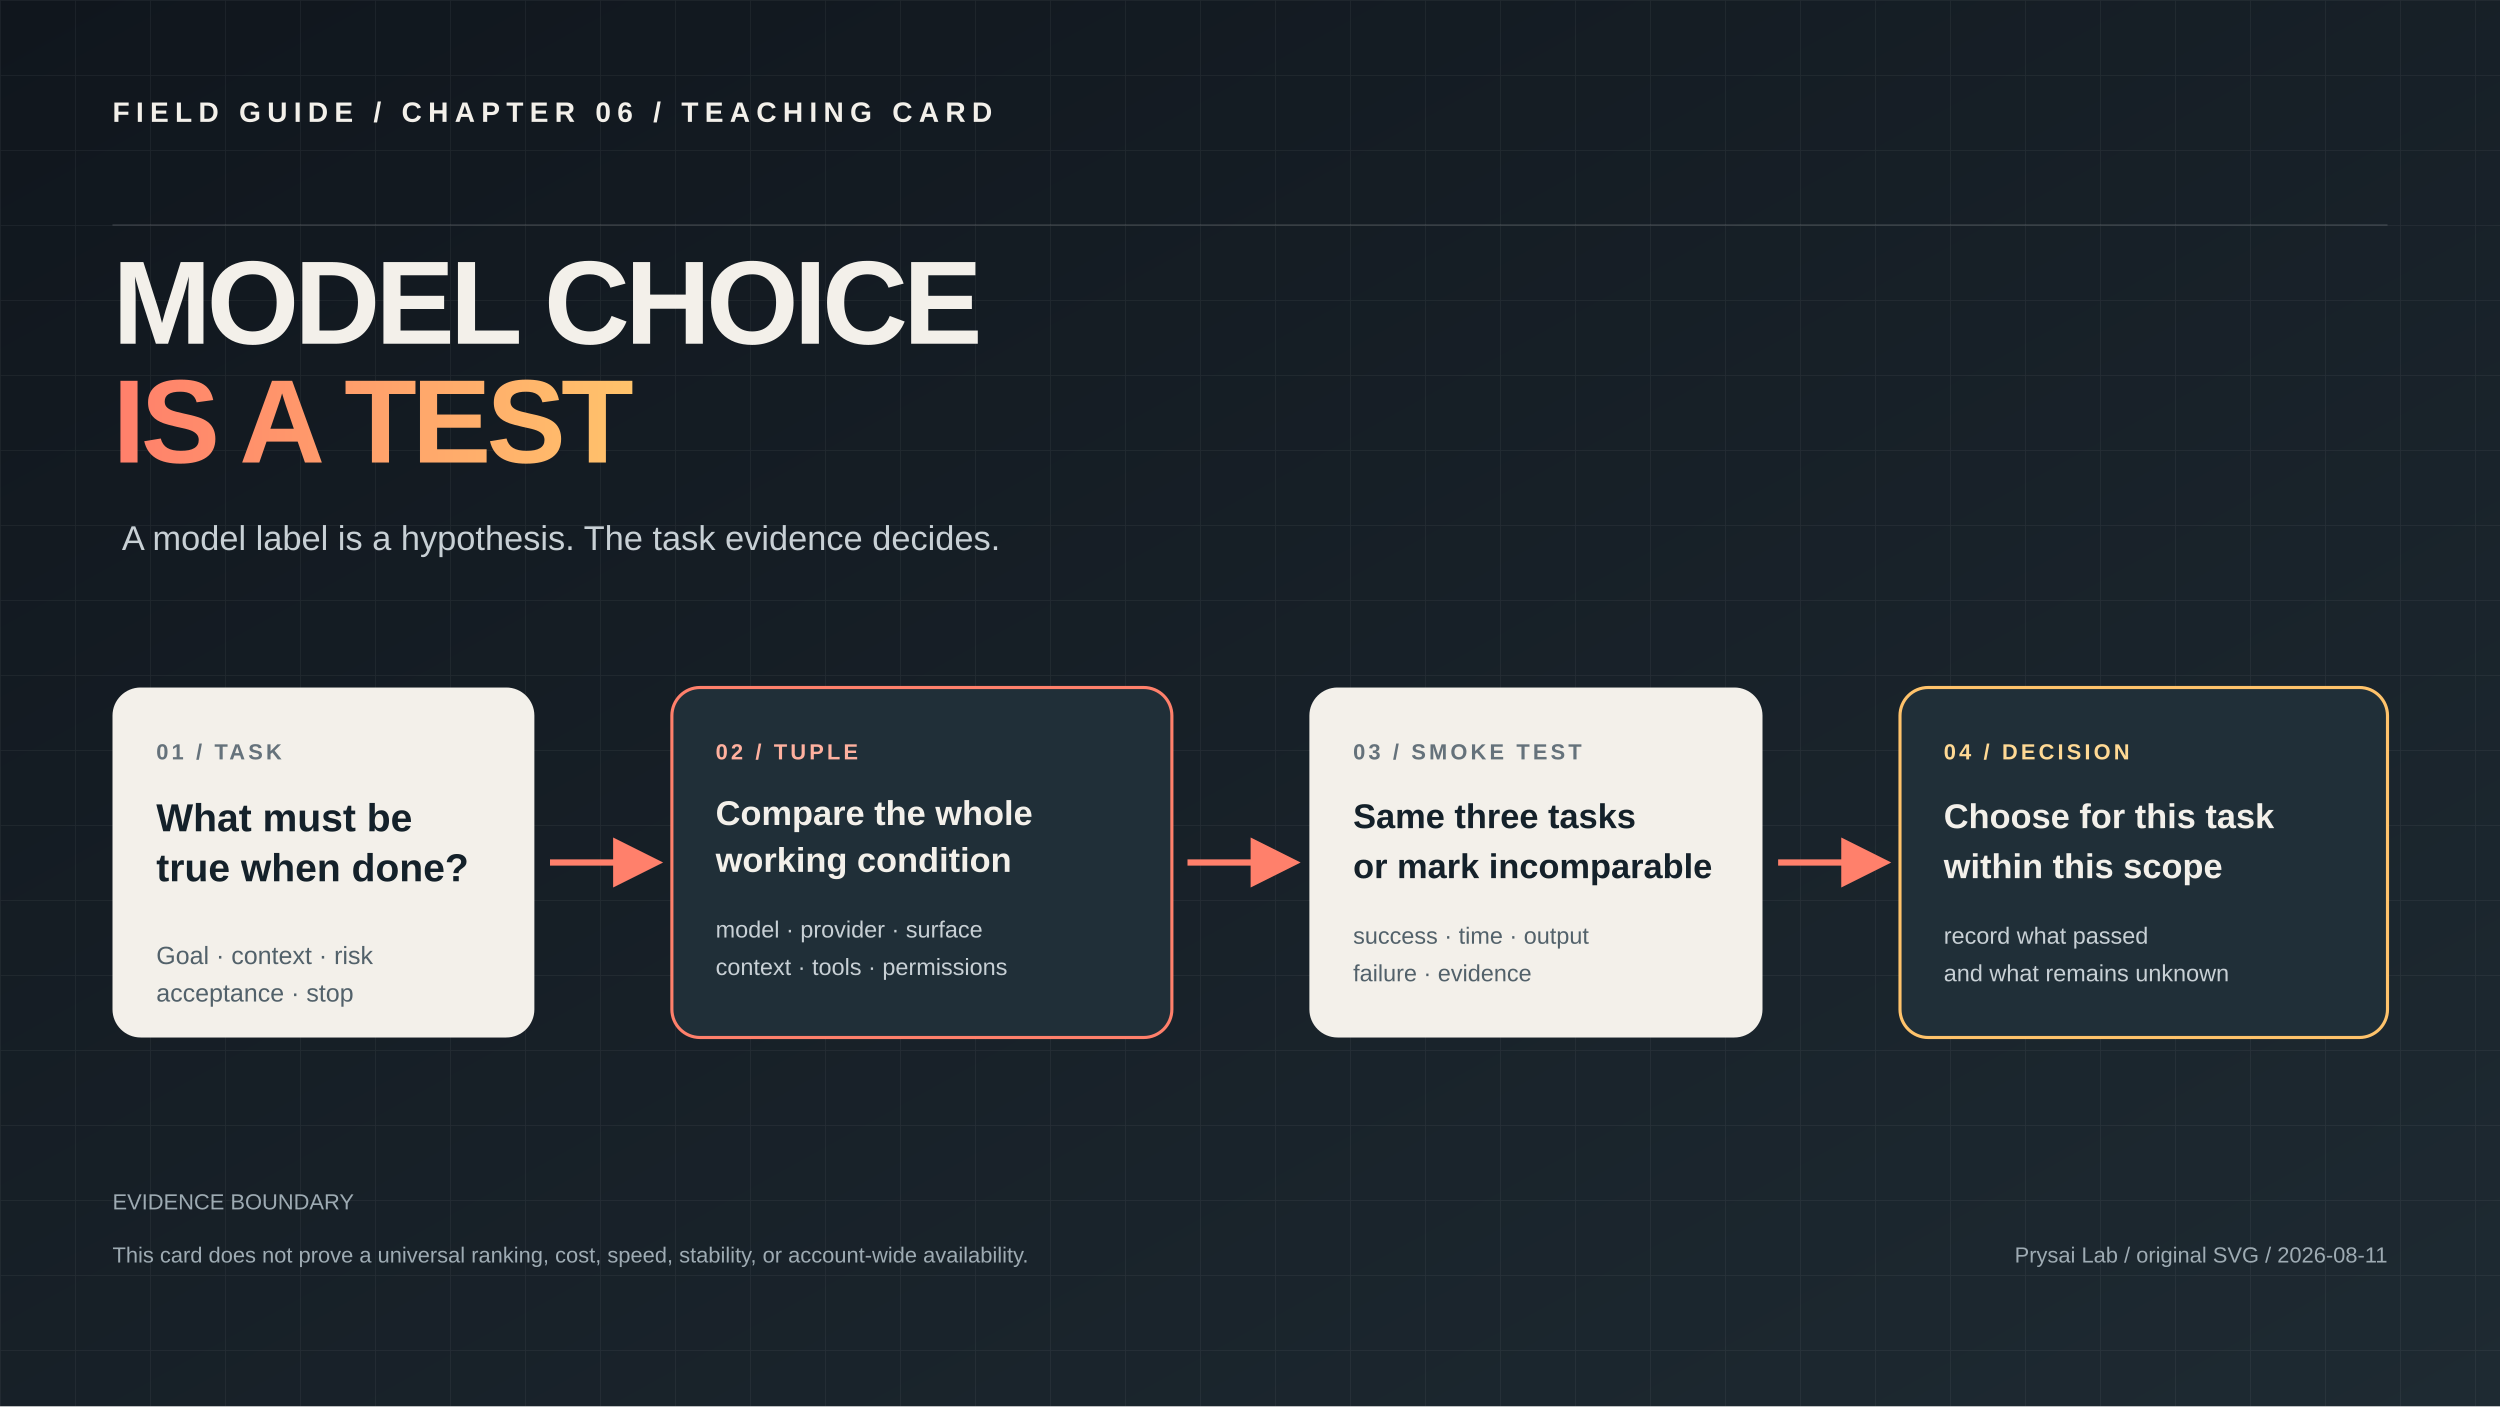
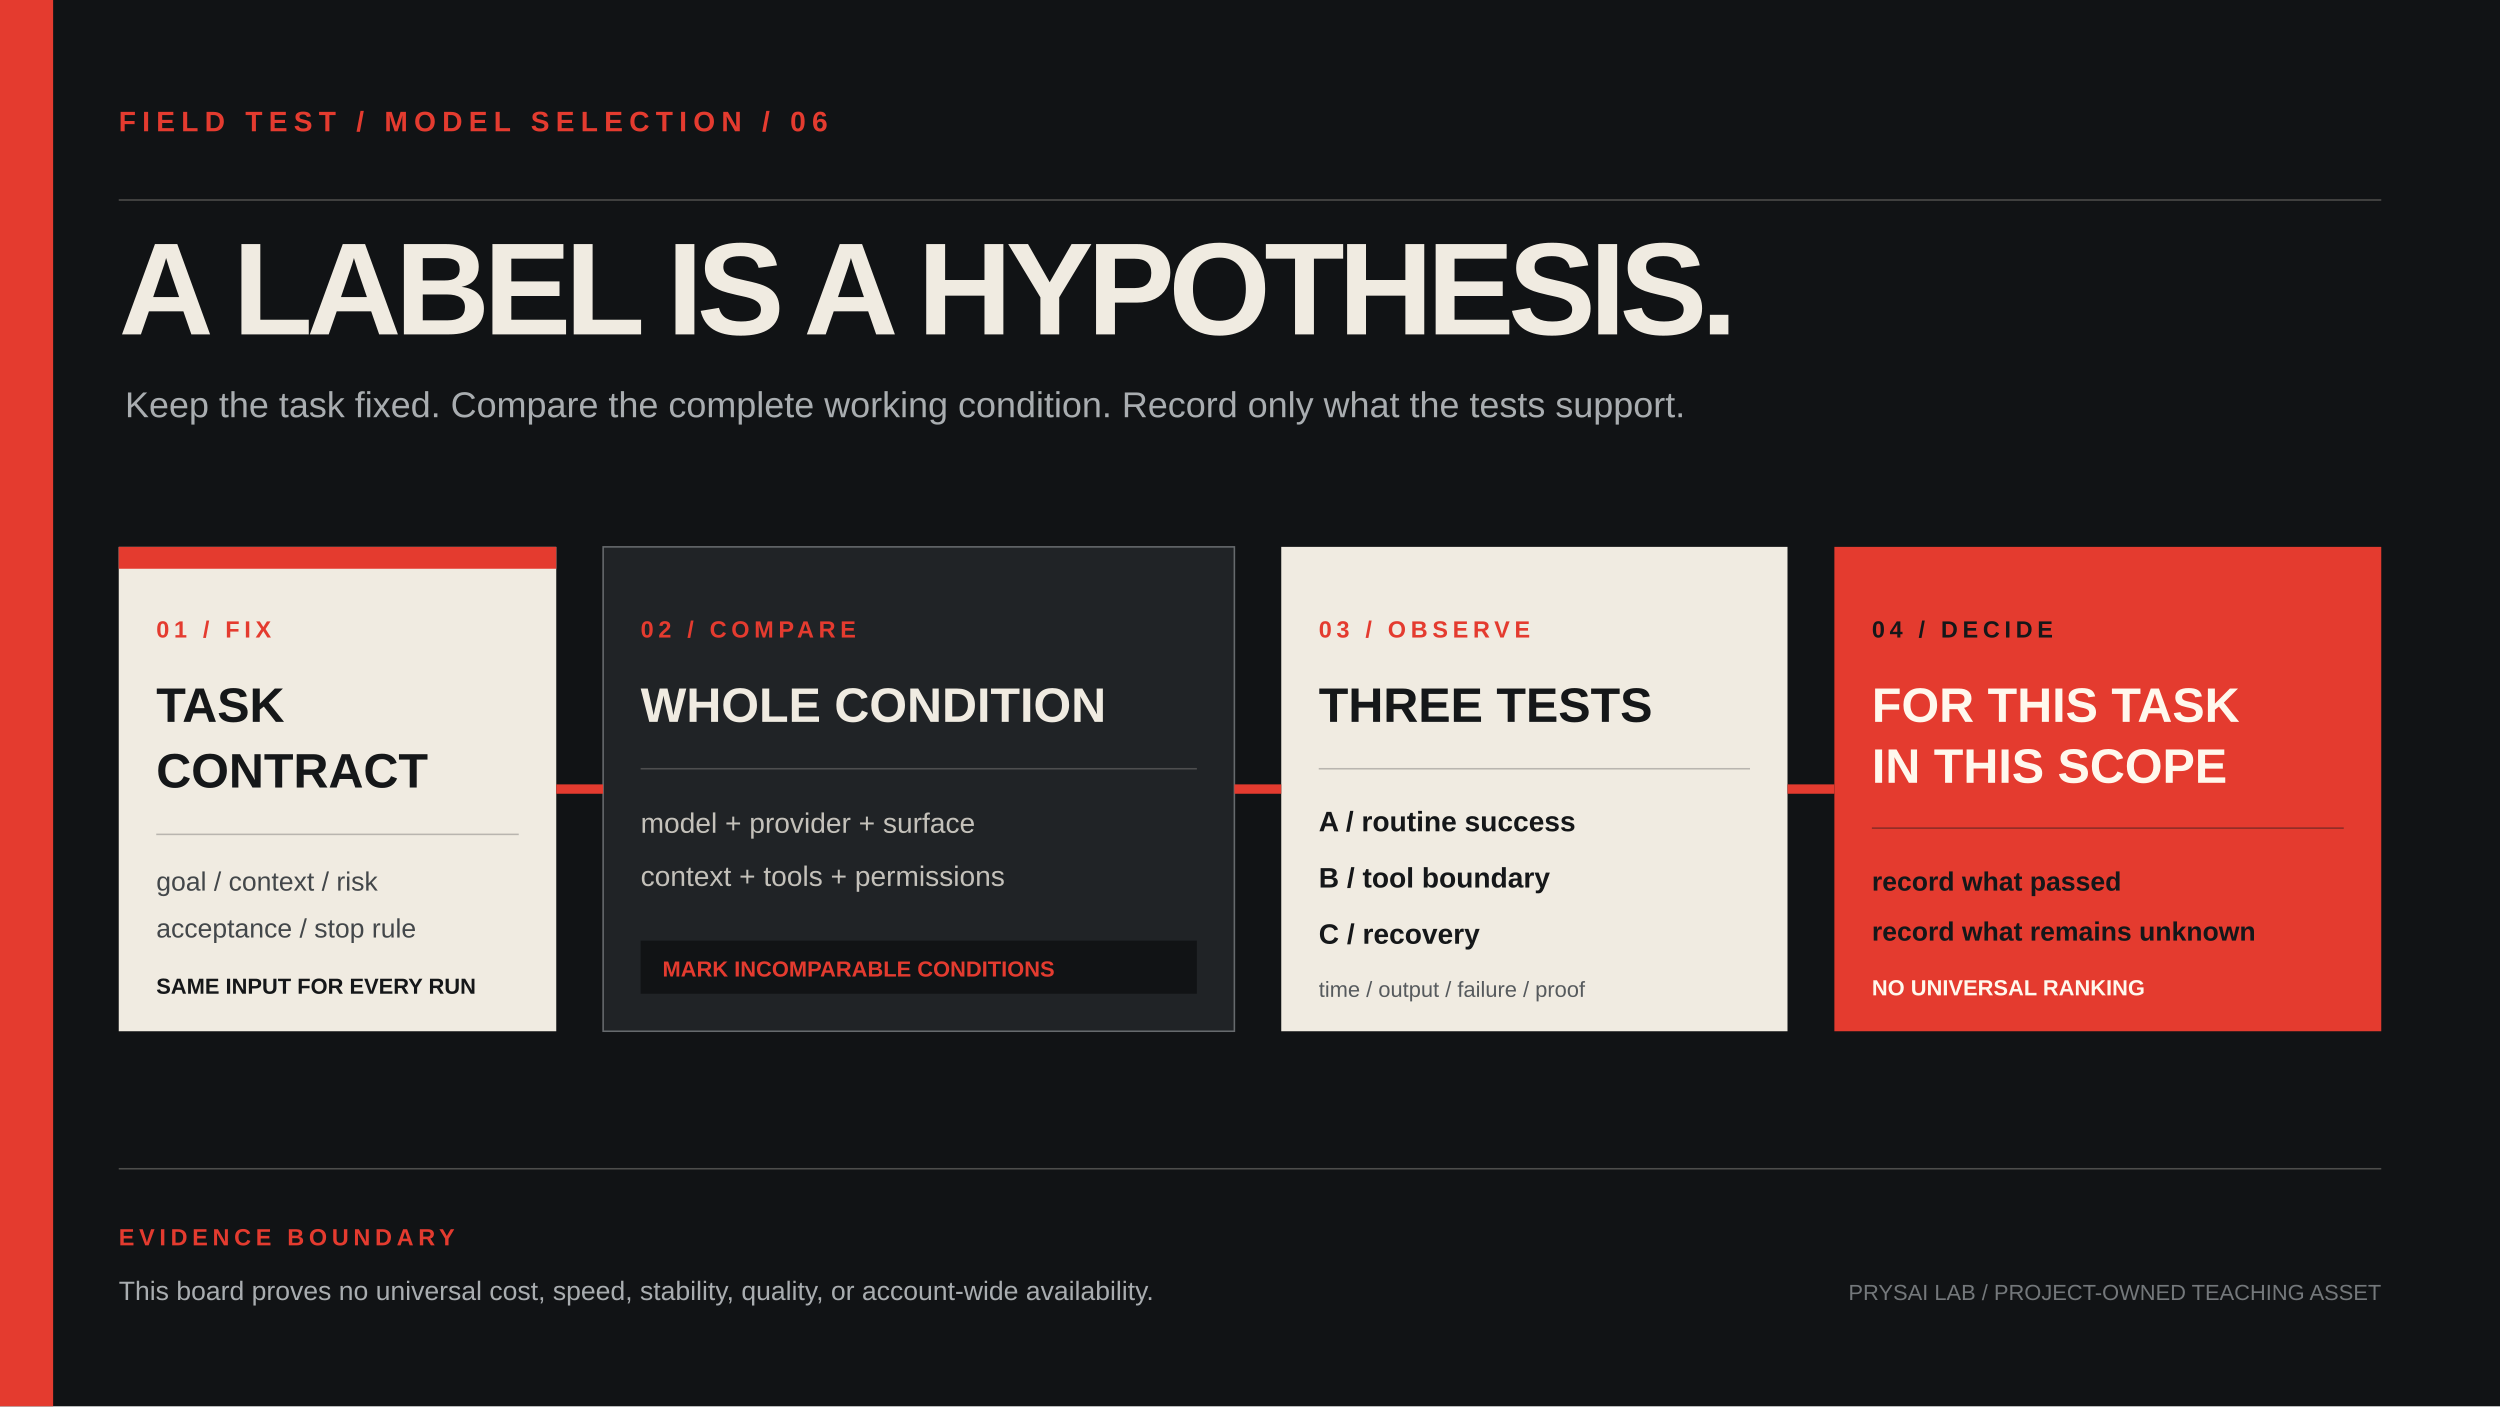
<svg xmlns="http://www.w3.org/2000/svg" viewBox="0 0 1600 900" role="img" aria-labelledby="title desc">
-   <defs>
-     <linearGradient id="bg" x1="0" y1="0" x2="1" y2="1">
-       <stop offset="0" stop-color="#10161d" />
-       <stop offset="1" stop-color="#1e2a32" />
-     </linearGradient>
-     <linearGradient id="accent" x1="0" y1="0" x2="1" y2="0">
-       <stop offset="0" stop-color="#ff806b" />
-       <stop offset="1" stop-color="#ffc36b" />
-     </linearGradient>
-     <pattern id="grid" width="48" height="48" patternUnits="userSpaceOnUse">
-       <path d="M48 0H0V48" fill="none" stroke="#fff" stroke-opacity=".06" />
-     </pattern>
-     <filter id="glow" x="-30%" y="-30%" width="160%" height="160%">
-       <feGaussianBlur stdDeviation="12" result="b" />
-       <feMerge>
-         <feMergeNode in="b" />
-         <feMergeNode in="SourceGraphic" />
-       </feMerge>
-     </filter>
-   </defs>
-   <rect width="1600" height="900" fill="url(#bg)" />
-   <rect width="1600" height="900" fill="url(#grid)" />
-   <path d="M72 144H1528" stroke="#fff" stroke-opacity=".14" />
-   <g font-family="Arial, Helvetica, sans-serif" fill="#f3f0ea">
-     <text x="72" y="78" font-size="18" font-weight="700" letter-spacing="4">FIELD GUIDE / CHAPTER 06 / TEACHING CARD</text>
-     <text x="72" y="220" font-size="76" font-weight="800" letter-spacing="-3">MODEL CHOICE</text>
-     <text x="72" y="296" font-size="76" font-weight="800" letter-spacing="-3" fill="url(#accent)">IS A TEST</text>
-     <text x="78" y="352" font-size="22" fill="#c8d0d5">A model label is a hypothesis. The task evidence decides.</text>
+   <rect width="1600" height="900" fill="#111315" />
+   <rect x="0" y="0" width="34" height="900" fill="#e43b2f" />
+   <path d="M76 128H1524M76 748H1524" stroke="#e8e2d7" stroke-opacity=".28" />
+   <g font-family="Arial, Helvetica, sans-serif">
+     <text x="76" y="84" fill="#e43b2f" font-size="18" font-weight="700" letter-spacing="4">FIELD TEST / MODEL SELECTION / 06</text>
+     <text x="76" y="214" fill="#f0ebe1" font-size="84" font-weight="800" letter-spacing="-4">A LABEL IS A HYPOTHESIS.</text>
+     <text x="80" y="267" fill="#a9adb0" font-size="23">Keep the task fixed. Compare the complete working condition. Record only what the tests support.</text>
+     <g transform="translate(76 350)">
+       <rect width="280" height="310" fill="#f0ebe1" />
+       <rect width="280" height="14" fill="#e43b2f" />
+       <text x="24" y="58" fill="#e43b2f" font-size="15" font-weight="700" letter-spacing="3">01 / FIX</text>
+       <text x="24" y="112" fill="#151719" font-size="31" font-weight="800">TASK</text>
+       <text x="24" y="154" fill="#151719" font-size="31" font-weight="800">CONTRACT</text>
+       <path d="M24 184H256" stroke="#151719" stroke-opacity=".25" />
+       <text x="24" y="220" fill="#43474a" font-size="17">goal / context / risk</text>
+       <text x="24" y="250" fill="#43474a" font-size="17">acceptance / stop rule</text>
+       <text x="24" y="286" fill="#151719" font-size="14" font-weight="700">SAME INPUT FOR EVERY RUN</text>
+     </g>
+     <g transform="translate(386 350)">
+       <rect width="404" height="310" fill="#202326" stroke="#666a6d" />
+       <text x="24" y="58" fill="#e43b2f" font-size="15" font-weight="700" letter-spacing="3">02 / COMPARE</text>
+       <text x="24" y="112" fill="#f0ebe1" font-size="31" font-weight="800">WHOLE CONDITION</text>
+       <path d="M24 142H380" stroke="#f0ebe1" stroke-opacity=".22" />
+       <text x="24" y="183" fill="#c4c1ba" font-size="18">model + provider + surface</text>
+       <text x="24" y="217" fill="#c4c1ba" font-size="18">context + tools + permissions</text>
+       <rect x="24" y="252" width="356" height="34" fill="#111315" />
+       <text x="38" y="275" fill="#e43b2f" font-size="14" font-weight="700">MARK INCOMPARABLE CONDITIONS</text>
+     </g>
+     <g transform="translate(820 350)">
+       <rect width="324" height="310" fill="#f0ebe1" />
+       <text x="24" y="58" fill="#e43b2f" font-size="15" font-weight="700" letter-spacing="3">03 / OBSERVE</text>
+       <text x="24" y="112" fill="#151719" font-size="31" font-weight="800">THREE TESTS</text>
+       <path d="M24 142H300" stroke="#151719" stroke-opacity=".25" />
+       <text x="24" y="182" fill="#151719" font-size="18" font-weight="700">A / routine success</text>
+       <text x="24" y="218" fill="#151719" font-size="18" font-weight="700">B / tool boundary</text>
+       <text x="24" y="254" fill="#151719" font-size="18" font-weight="700">C / recovery</text>
+       <text x="24" y="288" fill="#565a5d" font-size="14">time / output / failure / proof</text>
+     </g>
+     <g transform="translate(1174 350)">
+       <rect width="350" height="310" fill="#e43b2f" />
+       <text x="24" y="58" fill="#151719" font-size="15" font-weight="700" letter-spacing="3">04 / DECIDE</text>
+       <text x="24" y="112" fill="#fff8ed" font-size="31" font-weight="800">FOR THIS TASK</text>
+       <text x="24" y="151" fill="#fff8ed" font-size="31" font-weight="800">IN THIS SCOPE</text>
+       <path d="M24 180H326" stroke="#151719" stroke-opacity=".42" />
+       <text x="24" y="220" fill="#151719" font-size="17" font-weight="700">record what passed</text>
+       <text x="24" y="252" fill="#151719" font-size="17" font-weight="700">record what remains unknown</text>
+       <text x="24" y="287" fill="#fff8ed" font-size="14" font-weight="700">NO UNIVERSAL RANKING</text>
+     </g>
+     <path d="M356 505H386M790 505H820M1144 505H1174" stroke="#e43b2f" stroke-width="6" />
+     <text x="76" y="797" fill="#e43b2f" font-size="15" font-weight="700" letter-spacing="3">EVIDENCE BOUNDARY</text>
+     <text x="76" y="832" fill="#a9adb0" font-size="17">This board proves no universal cost, speed, stability, quality, or account-wide availability.</text>
+     <text x="1524" y="832" text-anchor="end" fill="#74787b" font-size="14">PRYSAI LAB / PROJECT-OWNED TEACHING ASSET</text>
  </g>
-   <g transform="translate(72 440)" font-family="Arial, Helvetica, sans-serif">
-     <rect width="270" height="224" rx="18" fill="#f3f0ea" />
-     <text x="28" y="46" font-size="14" font-weight="700" letter-spacing="2" fill="#65727b">01 / TASK</text>
-     <text x="28" y="92" font-size="25" font-weight="700" fill="#14212a">What must be</text>
-     <text x="28" y="124" font-size="25" font-weight="700" fill="#14212a">true when done?</text>
-     <text x="28" y="177" font-size="16" fill="#52616a">Goal · context · risk</text>
-     <text x="28" y="201" font-size="16" fill="#52616a">acceptance · stop</text>
-   </g>
-   <path d="M352 552H418" stroke="#ff806b" stroke-width="4" marker-end="url(#arrow)" />
-   <g transform="translate(430 440)" font-family="Arial, Helvetica, sans-serif">
-     <rect width="320" height="224" rx="18" fill="#202f38" stroke="#ff806b" stroke-width="2" />
-     <text x="28" y="46" font-size="14" font-weight="700" letter-spacing="2" fill="#ffb19f">02 / TUPLE</text>
-     <text x="28" y="88" font-size="22" font-weight="700" fill="#f3f0ea">Compare the whole</text>
-     <text x="28" y="118" font-size="22" font-weight="700" fill="#f3f0ea">working condition</text>
-     <text x="28" y="160" font-size="15" fill="#c8d0d5">model · provider · surface</text>
-     <text x="28" y="184" font-size="15" fill="#c8d0d5">context · tools · permissions</text>
-   </g>
-   <path d="M760 552H826" stroke="#ff806b" stroke-width="4" marker-end="url(#arrow)" />
-   <g transform="translate(838 440)" font-family="Arial, Helvetica, sans-serif">
-     <rect width="290" height="224" rx="18" fill="#f3f0ea" />
-     <text x="28" y="46" font-size="14" font-weight="700" letter-spacing="2" fill="#65727b">03 / SMOKE TEST</text>
-     <text x="28" y="90" font-size="22" font-weight="700" fill="#14212a">Same three tasks</text>
-     <text x="28" y="122" font-size="22" font-weight="700" fill="#14212a">or mark incomparable</text>
-     <text x="28" y="164" font-size="15" fill="#52616a">success · time · output</text>
-     <text x="28" y="188" font-size="15" fill="#52616a">failure · evidence</text>
-   </g>
-   <path d="M1138 552H1204" stroke="#ff806b" stroke-width="4" marker-end="url(#arrow)" />
-   <g transform="translate(1216 440)" font-family="Arial, Helvetica, sans-serif">
-     <rect width="312" height="224" rx="18" fill="#202f38" stroke="#ffc36b" stroke-width="2" />
-     <text x="28" y="46" font-size="14" font-weight="700" letter-spacing="2" fill="#ffd994">04 / DECISION</text>
-     <text x="28" y="90" font-size="22" font-weight="700" fill="#f3f0ea">Choose for this task</text>
-     <text x="28" y="122" font-size="22" font-weight="700" fill="#f3f0ea">within this scope</text>
-     <text x="28" y="164" font-size="15" fill="#c8d0d5">record what passed</text>
-     <text x="28" y="188" font-size="15" fill="#c8d0d5">and what remains unknown</text>
-   </g>
-   <g font-family="Arial, Helvetica, sans-serif" fill="#9eabb3" font-size="14">
-     <text x="72" y="774">EVIDENCE BOUNDARY</text>
-     <text x="72" y="808">This card does not prove a universal ranking, cost, speed, stability, or account-wide availability.</text>
-     <text x="1528" y="808" text-anchor="end">Prysai Lab / original SVG / 2026-08-11</text>
-   </g>
-   <defs>
-     <marker id="arrow" viewBox="0 0 10 10" refX="8" refY="5" markerWidth="8" markerHeight="8" orient="auto-start-reverse">
-       <path d="M0 0L10 5L0 10z" fill="#ff806b" />
-     </marker>
-   </defs>
</svg>
